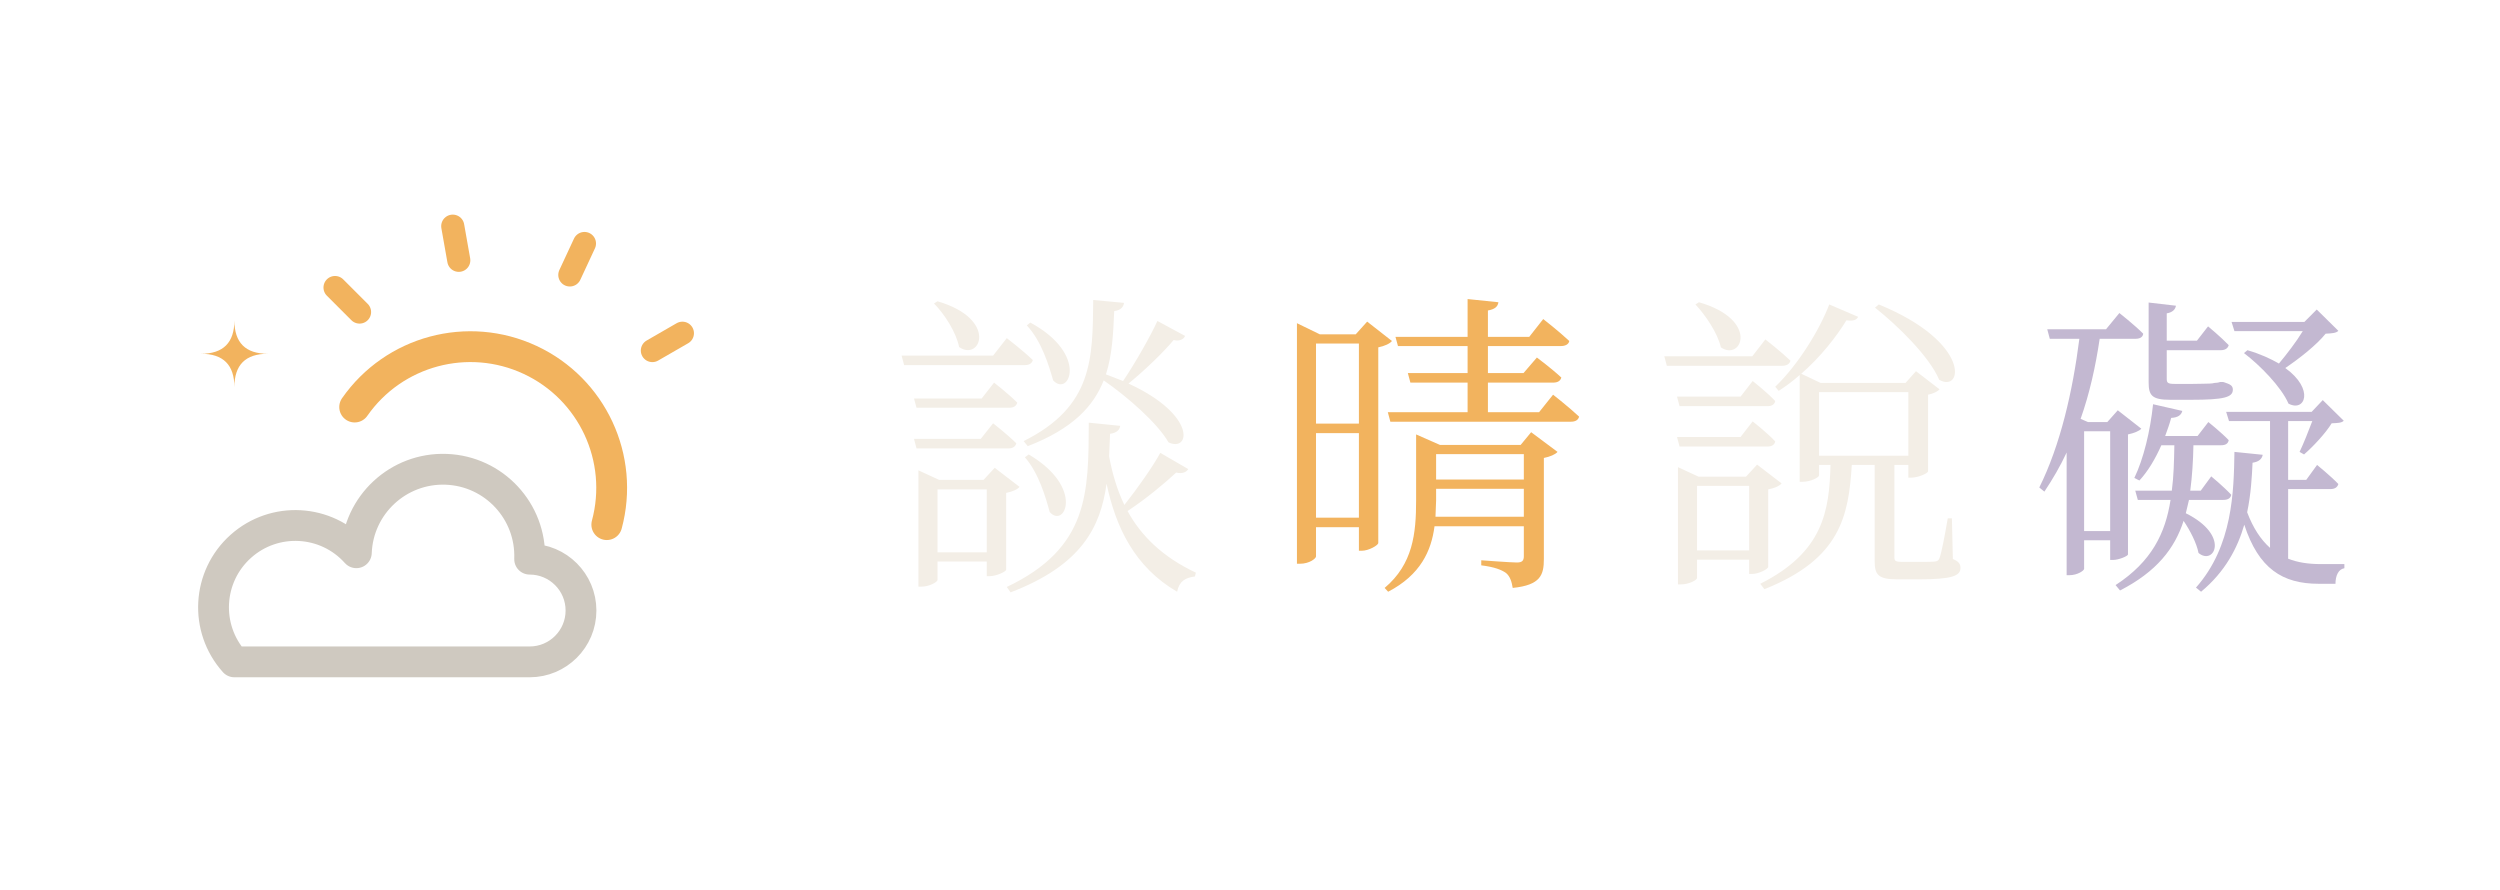
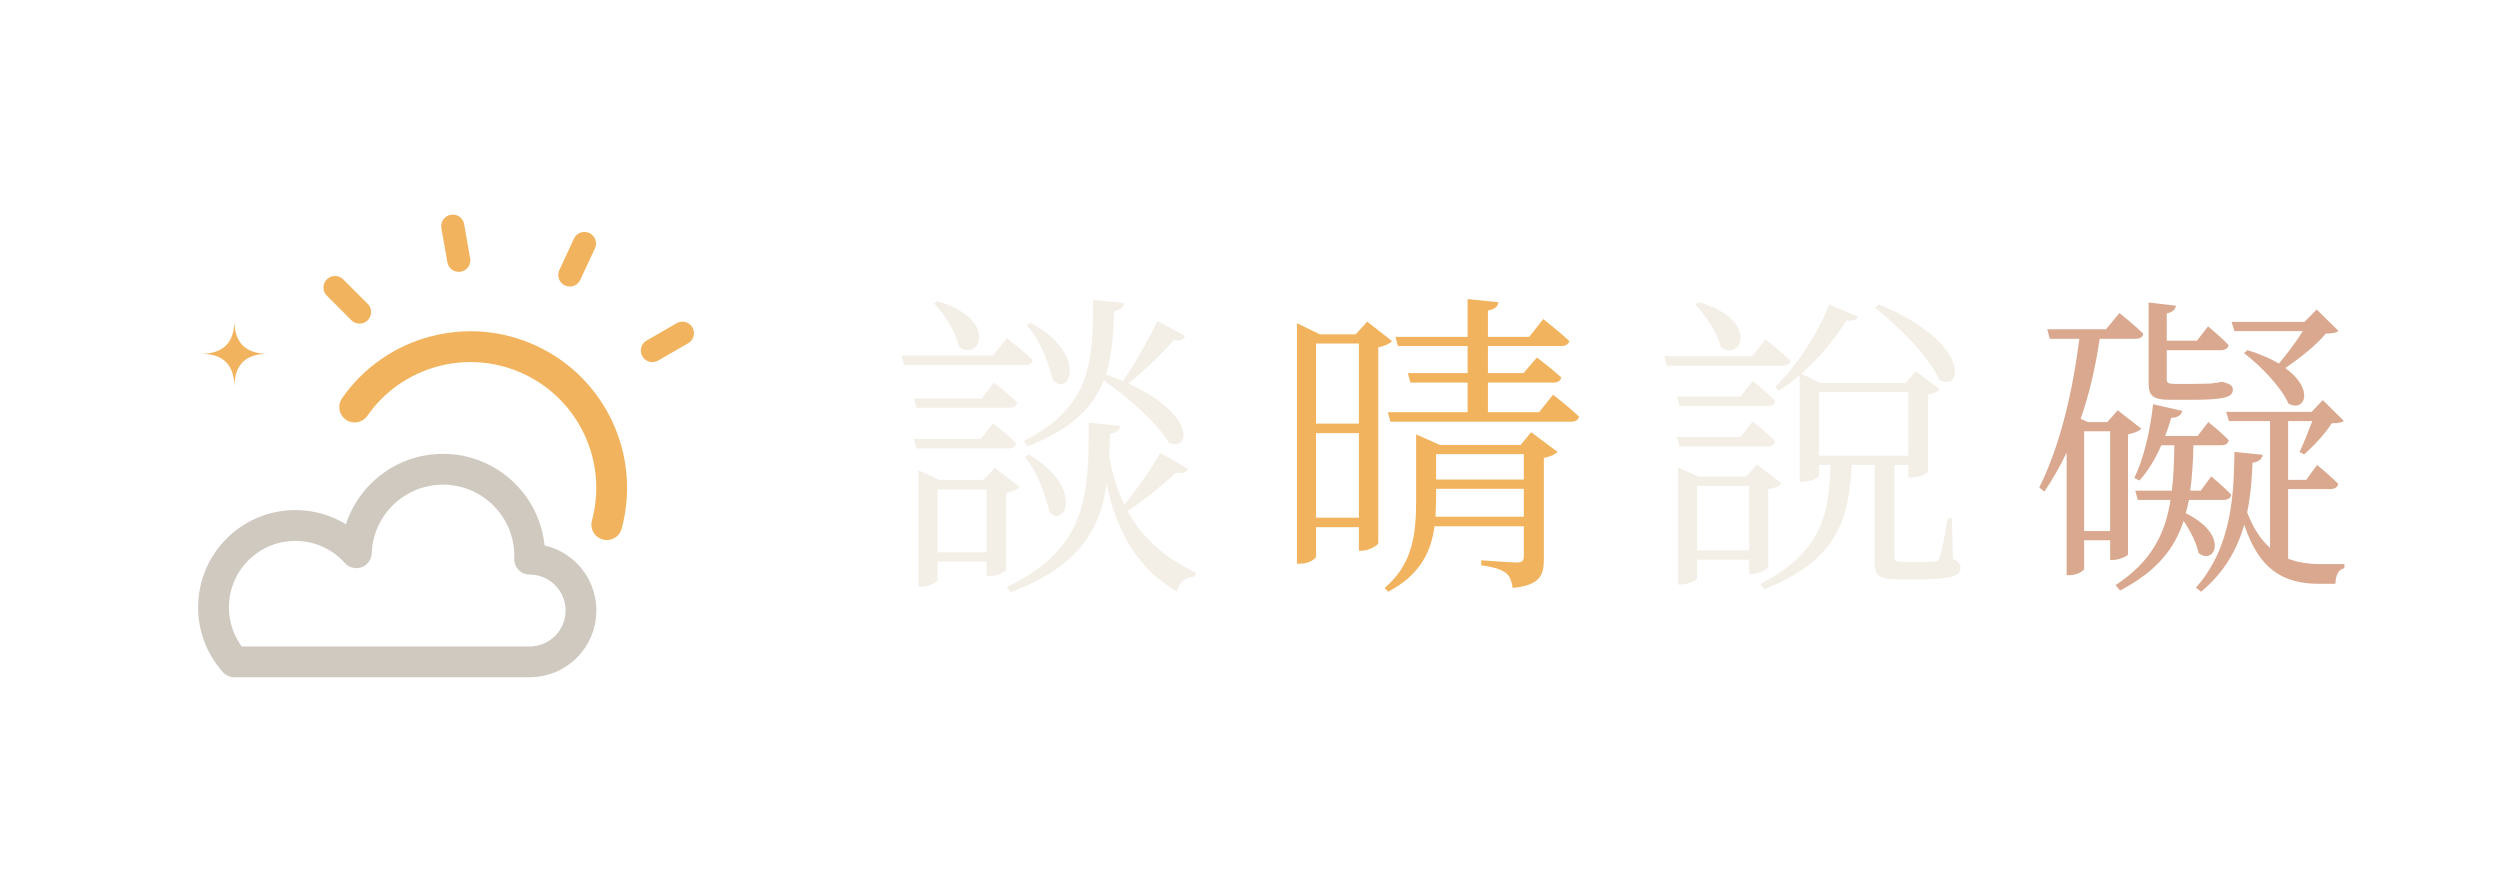
<svg xmlns="http://www.w3.org/2000/svg" width="1180" height="420" viewBox="0 0 1180 420">
  <g data-layer="sym">
    <g transform="translate(210 210) scale(0.6059333) translate(-44.0 49.0)">
      <g data-layer="a">
        <path d="M -120 120 H 110 A 40 40 0 0 0 110 40 A 67.5 67.5 0 0 0 -25 35 A 55 55 0 0 0 -120 120 Z" fill="none" stroke="#CFC9C0" stroke-width="24" stroke-linecap="round" stroke-linejoin="round" />
      </g>
      <g data-layer="q">
        <path d="M -26.3 -78.5 A 110 110 0 0 1 170.1 13.1" fill="none" stroke="#F2B35E" stroke-width="24" stroke-linecap="round" stroke-linejoin="round" />
        <line x1="-22.5" y1="-152.5" x2="-41.6" y2="-171.6" fill="none" stroke="#F2B35E" stroke-width="18" stroke-linecap="round" stroke-linejoin="round" />
        <line x1="54.8" y1="-192.8" x2="50.1" y2="-219.4" fill="none" stroke="#F2B35E" stroke-width="18" stroke-linecap="round" stroke-linejoin="round" />
        <line x1="141.3" y1="-181.4" x2="152.7" y2="-205.9" fill="none" stroke="#F2B35E" stroke-width="18" stroke-linecap="round" stroke-linejoin="round" />
        <line x1="205.6" y1="-122.5" x2="229.0" y2="-136.0" fill="none" stroke="#F2B35E" stroke-width="18" stroke-linecap="round" stroke-linejoin="round" />
        <path d="M -120 -146 Q -120 -120 -94 -120 Q -120 -120 -120 -94 Q -120 -120 -146 -120 Q -120 -120 -120 -146 Z" fill="#F2B35E" />
      </g>
    </g>
  </g>
  <g data-layer="txt">
    <text x="420.0" y="267.0" font-family="Noto Serif CJK TC" font-size="150" fill="#F3EEE6">談</text>
    <text x="600.0" y="267.0" font-family="Noto Serif CJK TC" font-size="150" fill="#F2B35E">晴</text>
    <text x="780.0" y="267.0" font-family="Noto Serif CJK TC" font-size="150" fill="#F3EEE6">說</text>
-     <text x="960.0" y="267.0" font-family="Noto Serif CJK TC" font-size="150" fill="#C3B8D1">礙</text>
+     <text x="960.0" y="267.0" font-family="Noto Serif CJK TC" font-size="150" fill="#D9A88E">礙</text>
  </g>
</svg>
